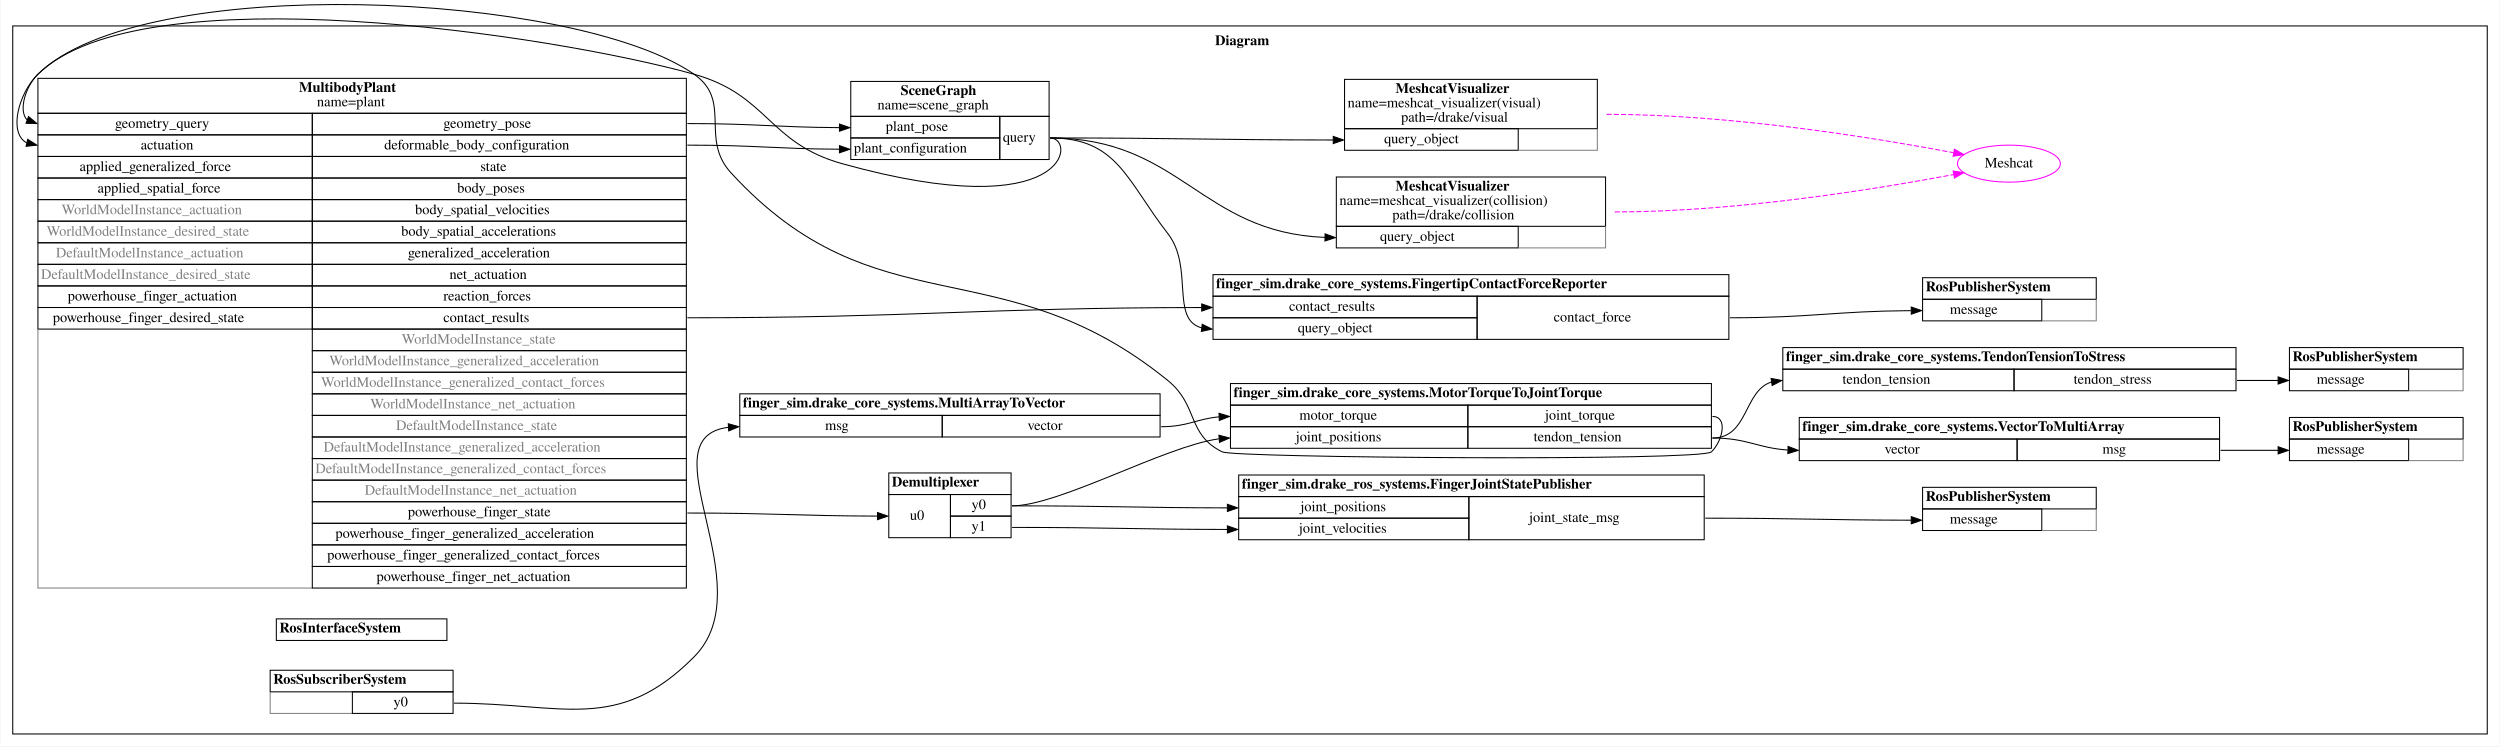
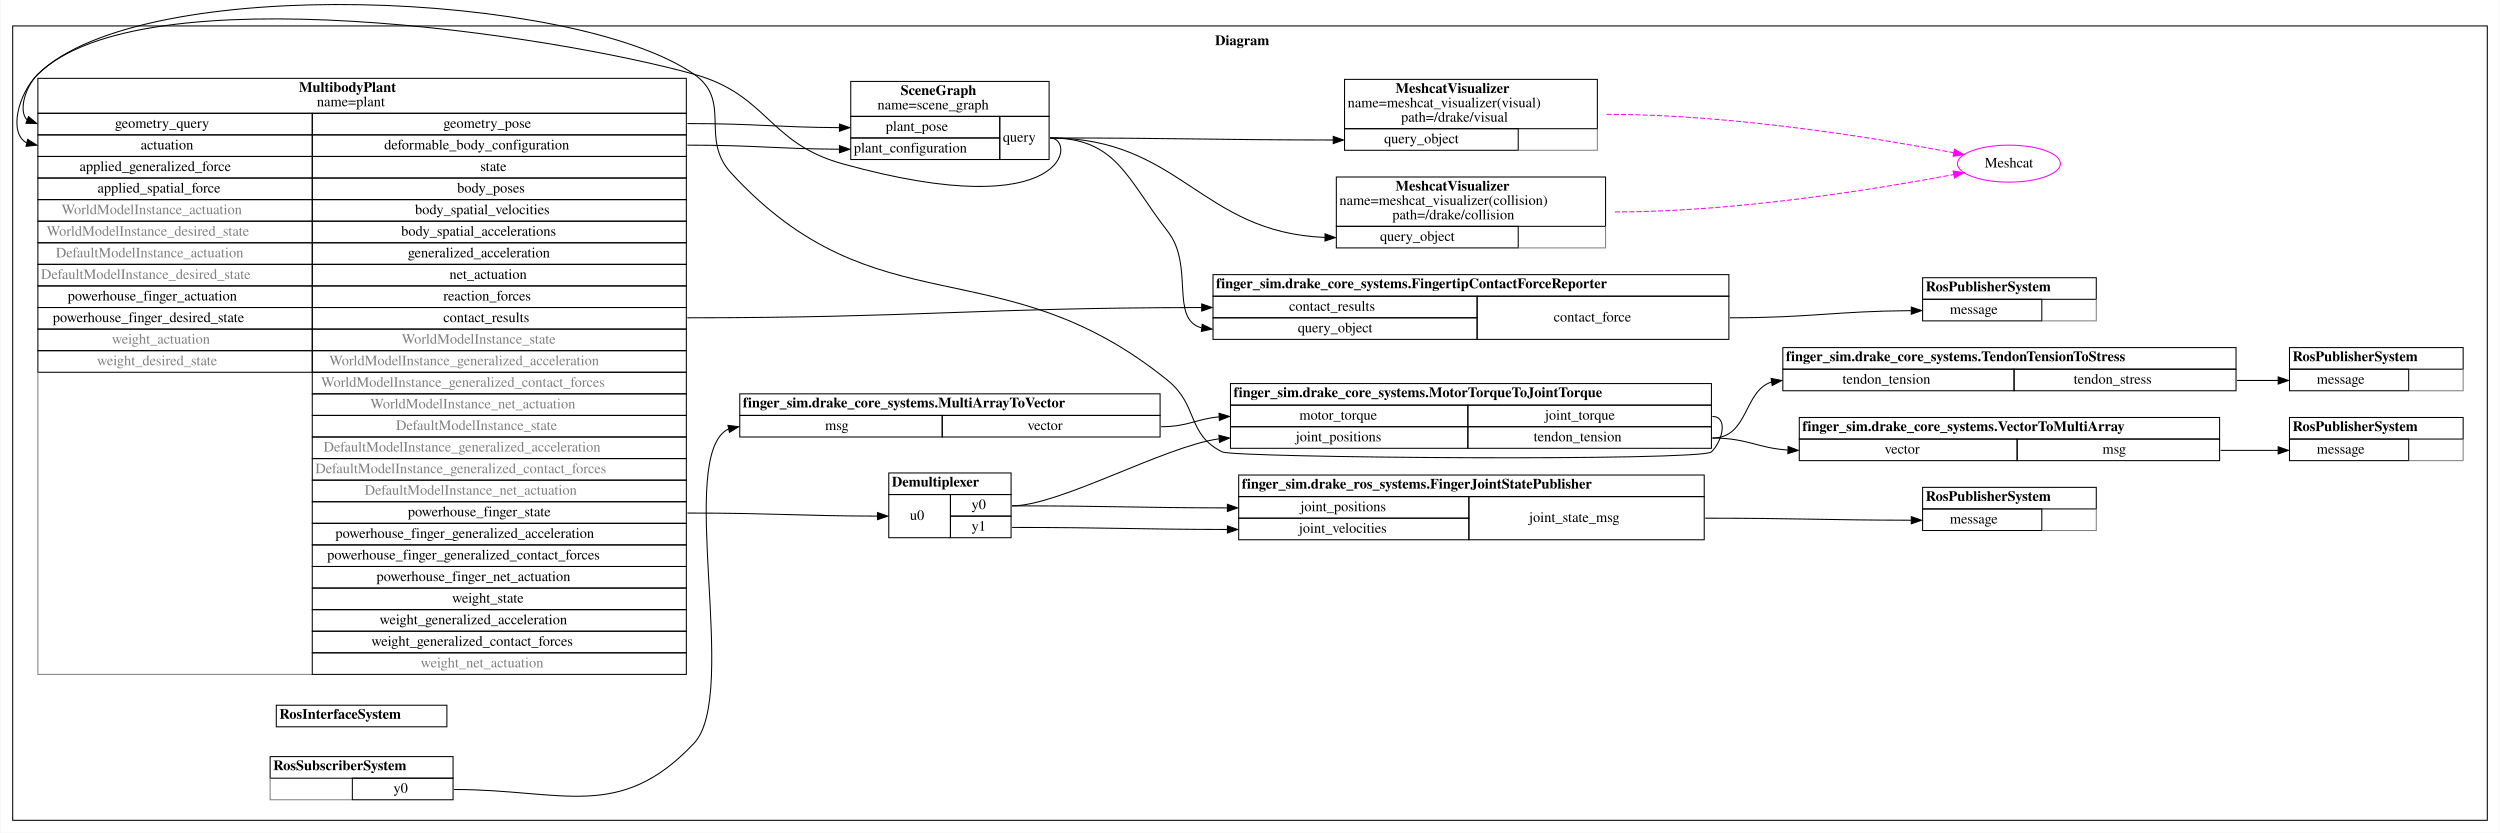
- <svg xmlns="http://www.w3.org/2000/svg" width="2432pt" height="726pt" viewBox="0.00 0.00 2432.00 726.24">
-   <g id="graph0" class="graph" transform="scale(1 1) rotate(0) translate(4 722.24)">
-     <polygon fill="white" stroke="transparent" points="-4,4 -4,-722.24 2428,-722.24 2428,4 -4,4" />
+ <svg xmlns="http://www.w3.org/2000/svg" width="2432pt" height="810pt" viewBox="0.00 0.00 2432.00 810.24">
+   <g id="graph0" class="graph" transform="scale(1 1) rotate(0) translate(4 806.24)">
+     <polygon fill="white" stroke="transparent" points="-4,4 -4,-806.24 2428,-806.24 2428,4 -4,4" />
    <g id="clust1" class="cluster">
-       <polygon fill="none" stroke="black" points="8,-8 8,-697 2416,-697 2416,-8 8,-8" />
-       <text text-anchor="start" x="1178" y="-678.3" font-family="Times,serif" font-weight="bold" font-size="14.00">Diagram</text>
+       <polygon fill="none" stroke="black" points="8,-8 8,-781 2416,-781 2416,-8 8,-8" />
+       <text text-anchor="start" x="1178" y="-762.3" font-family="Times,serif" font-weight="bold" font-size="14.00">Diagram</text>
    </g>
    <g id="clust2" class="cluster">
-       <polygon fill="none" stroke="white" points="16,-16 16,-658 2408,-658 2408,-16 16,-16" />
+       <polygon fill="none" stroke="white" points="16,-16 16,-742 2408,-742 2408,-16 16,-16" />
    </g>
    <g id="node1" class="node">
-       <polygon fill="none" stroke="black" points="32.5,-612 32.5,-646 663.5,-646 663.5,-612 32.5,-612" />
-       <text text-anchor="start" x="286.5" y="-632.8" font-family="Times,serif" font-weight="bold" font-size="14.00">MultibodyPlant</text>
-       <text text-anchor="start" x="304" y="-618.8" font-family="Times,serif" font-size="14.00">name=plant</text>
+       <polygon fill="none" stroke="black" points="32.5,-696 32.5,-730 663.5,-730 663.5,-696 32.5,-696" />
+       <text text-anchor="start" x="286.5" y="-716.8" font-family="Times,serif" font-weight="bold" font-size="14.00">MultibodyPlant</text>
+       <text text-anchor="start" x="304" y="-702.8" font-family="Times,serif" font-size="14.00">name=plant</text>
+       <polygon fill="none" stroke="black" points="32.5,-675 32.5,-696 299.5,-696 299.5,-675 32.5,-675" />
+       <text text-anchor="start" x="107.5" y="-681.8" font-family="Times,serif" font-size="14.00">geometry_query</text>
+       <polygon fill="none" stroke="black" points="299.5,-675 299.5,-696 663.5,-696 663.5,-675 299.5,-675" />
+       <text text-anchor="start" x="427" y="-681.8" font-family="Times,serif" font-size="14.00">geometry_pose</text>
+       <polygon fill="none" stroke="black" points="32.5,-654 32.5,-675 299.5,-675 299.5,-654 32.5,-654" />
+       <text text-anchor="start" x="132.5" y="-660.8" font-family="Times,serif" font-size="14.00">actuation</text>
+       <polygon fill="none" stroke="black" points="299.5,-654 299.5,-675 663.5,-675 663.5,-654 299.5,-654" />
+       <text text-anchor="start" x="369.5" y="-660.8" font-family="Times,serif" font-size="14.00">deformable_body_configuration</text>
+       <polygon fill="none" stroke="black" points="32.5,-633 32.5,-654 299.5,-654 299.5,-633 32.5,-633" />
+       <text text-anchor="start" x="73" y="-639.8" font-family="Times,serif" font-size="14.00">applied_generalized_force</text>
+       <polygon fill="none" stroke="black" points="299.5,-633 299.5,-654 663.5,-654 663.5,-633 299.5,-633" />
+       <text text-anchor="start" x="463" y="-639.8" font-family="Times,serif" font-size="14.00">state</text>
+       <polygon fill="none" stroke="black" points="32.5,-612 32.5,-633 299.5,-633 299.5,-612 32.5,-612" />
+       <text text-anchor="start" x="90.5" y="-618.8" font-family="Times,serif" font-size="14.00">applied_spatial_force</text>
+       <polygon fill="none" stroke="black" points="299.5,-612 299.5,-633 663.5,-633 663.5,-612 299.5,-612" />
+       <text text-anchor="start" x="440.5" y="-618.8" font-family="Times,serif" font-size="14.00">body_poses</text>
      <polygon fill="none" stroke="black" points="32.5,-591 32.5,-612 299.5,-612 299.5,-591 32.5,-591" />
-       <text text-anchor="start" x="107.5" y="-597.8" font-family="Times,serif" font-size="14.00">geometry_query</text>
+       <text text-anchor="start" x="55.5" y="-597.8" font-family="Times,serif" font-size="14.00" fill="grey">WorldModelInstance_actuation</text>
      <polygon fill="none" stroke="black" points="299.5,-591 299.5,-612 663.5,-612 663.5,-591 299.5,-591" />
-       <text text-anchor="start" x="427" y="-597.8" font-family="Times,serif" font-size="14.00">geometry_pose</text>
+       <text text-anchor="start" x="399.5" y="-597.8" font-family="Times,serif" font-size="14.00">body_spatial_velocities</text>
      <polygon fill="none" stroke="black" points="32.5,-570 32.5,-591 299.5,-591 299.5,-570 32.5,-570" />
-       <text text-anchor="start" x="132.5" y="-576.8" font-family="Times,serif" font-size="14.00">actuation</text>
+       <text text-anchor="start" x="41" y="-576.8" font-family="Times,serif" font-size="14.00" fill="grey">WorldModelInstance_desired_state</text>
      <polygon fill="none" stroke="black" points="299.5,-570 299.5,-591 663.5,-591 663.5,-570 299.5,-570" />
-       <text text-anchor="start" x="369.5" y="-576.8" font-family="Times,serif" font-size="14.00">deformable_body_configuration</text>
+       <text text-anchor="start" x="386" y="-576.8" font-family="Times,serif" font-size="14.00">body_spatial_accelerations</text>
      <polygon fill="none" stroke="black" points="32.5,-549 32.5,-570 299.5,-570 299.5,-549 32.5,-549" />
-       <text text-anchor="start" x="73" y="-555.8" font-family="Times,serif" font-size="14.00">applied_generalized_force</text>
+       <text text-anchor="start" x="50" y="-555.8" font-family="Times,serif" font-size="14.00" fill="grey">DefaultModelInstance_actuation</text>
      <polygon fill="none" stroke="black" points="299.5,-549 299.5,-570 663.5,-570 663.5,-549 299.5,-549" />
-       <text text-anchor="start" x="463" y="-555.8" font-family="Times,serif" font-size="14.00">state</text>
+       <text text-anchor="start" x="392.5" y="-555.8" font-family="Times,serif" font-size="14.00">generalized_acceleration</text>
      <polygon fill="none" stroke="black" points="32.5,-528 32.5,-549 299.5,-549 299.5,-528 32.5,-528" />
-       <text text-anchor="start" x="90.5" y="-534.8" font-family="Times,serif" font-size="14.00">applied_spatial_force</text>
+       <text text-anchor="start" x="35.5" y="-534.8" font-family="Times,serif" font-size="14.00" fill="grey">DefaultModelInstance_desired_state</text>
      <polygon fill="none" stroke="black" points="299.5,-528 299.5,-549 663.5,-549 663.5,-528 299.5,-528" />
-       <text text-anchor="start" x="440.5" y="-534.8" font-family="Times,serif" font-size="14.00">body_poses</text>
+       <text text-anchor="start" x="433" y="-534.8" font-family="Times,serif" font-size="14.00">net_actuation</text>
      <polygon fill="none" stroke="black" points="32.5,-507 32.5,-528 299.5,-528 299.5,-507 32.5,-507" />
-       <text text-anchor="start" x="55.5" y="-513.8" font-family="Times,serif" font-size="14.00" fill="grey">WorldModelInstance_actuation</text>
+       <text text-anchor="start" x="61.5" y="-513.8" font-family="Times,serif" font-size="14.00">powerhouse_finger_actuation</text>
      <polygon fill="none" stroke="black" points="299.5,-507 299.5,-528 663.5,-528 663.5,-507 299.5,-507" />
-       <text text-anchor="start" x="399.5" y="-513.8" font-family="Times,serif" font-size="14.00">body_spatial_velocities</text>
+       <text text-anchor="start" x="427" y="-513.8" font-family="Times,serif" font-size="14.00">reaction_forces</text>
      <polygon fill="none" stroke="black" points="32.5,-486 32.5,-507 299.5,-507 299.5,-486 32.5,-486" />
-       <text text-anchor="start" x="41" y="-492.8" font-family="Times,serif" font-size="14.00" fill="grey">WorldModelInstance_desired_state</text>
+       <text text-anchor="start" x="47" y="-492.8" font-family="Times,serif" font-size="14.00">powerhouse_finger_desired_state</text>
      <polygon fill="none" stroke="black" points="299.5,-486 299.5,-507 663.5,-507 663.5,-486 299.5,-486" />
-       <text text-anchor="start" x="386" y="-492.8" font-family="Times,serif" font-size="14.00">body_spatial_accelerations</text>
+       <text text-anchor="start" x="427" y="-492.8" font-family="Times,serif" font-size="14.00">contact_results</text>
      <polygon fill="none" stroke="black" points="32.5,-465 32.5,-486 299.5,-486 299.5,-465 32.5,-465" />
-       <text text-anchor="start" x="50" y="-471.8" font-family="Times,serif" font-size="14.00" fill="grey">DefaultModelInstance_actuation</text>
+       <text text-anchor="start" x="104.5" y="-471.8" font-family="Times,serif" font-size="14.00" fill="grey">weight_actuation</text>
      <polygon fill="none" stroke="black" points="299.5,-465 299.5,-486 663.5,-486 663.5,-465 299.5,-465" />
-       <text text-anchor="start" x="392.5" y="-471.8" font-family="Times,serif" font-size="14.00">generalized_acceleration</text>
+       <text text-anchor="start" x="386.5" y="-471.8" font-family="Times,serif" font-size="14.00" fill="grey">WorldModelInstance_state</text>
      <polygon fill="none" stroke="black" points="32.5,-444 32.5,-465 299.5,-465 299.5,-444 32.5,-444" />
-       <text text-anchor="start" x="35.5" y="-450.8" font-family="Times,serif" font-size="14.00" fill="grey">DefaultModelInstance_desired_state</text>
+       <text text-anchor="start" x="90" y="-450.8" font-family="Times,serif" font-size="14.00" fill="grey">weight_desired_state</text>
      <polygon fill="none" stroke="black" points="299.5,-444 299.5,-465 663.5,-465 663.5,-444 299.5,-444" />
-       <text text-anchor="start" x="433" y="-450.8" font-family="Times,serif" font-size="14.00">net_actuation</text>
-       <polygon fill="none" stroke="black" points="32.5,-423 32.5,-444 299.5,-444 299.5,-423 32.5,-423" />
-       <text text-anchor="start" x="61.5" y="-429.8" font-family="Times,serif" font-size="14.00">powerhouse_finger_actuation</text>
+       <text text-anchor="start" x="316" y="-450.8" font-family="Times,serif" font-size="14.00" fill="grey">WorldModelInstance_generalized_acceleration</text>
+       <polyline fill="none" stroke="grey" points="32.5,-444 32.5,-150 299.5,-150 " />
      <polygon fill="none" stroke="black" points="299.5,-423 299.5,-444 663.5,-444 663.5,-423 299.5,-423" />
-       <text text-anchor="start" x="427" y="-429.8" font-family="Times,serif" font-size="14.00">reaction_forces</text>
-       <polygon fill="none" stroke="black" points="32.5,-402 32.5,-423 299.5,-423 299.5,-402 32.5,-402" />
-       <text text-anchor="start" x="47" y="-408.8" font-family="Times,serif" font-size="14.00">powerhouse_finger_desired_state</text>
+       <text text-anchor="start" x="308" y="-429.8" font-family="Times,serif" font-size="14.00" fill="grey">WorldModelInstance_generalized_contact_forces</text>
      <polygon fill="none" stroke="black" points="299.5,-402 299.5,-423 663.5,-423 663.5,-402 299.5,-402" />
-       <text text-anchor="start" x="427" y="-408.8" font-family="Times,serif" font-size="14.00">contact_results</text>
-       <polyline fill="none" stroke="grey" points="32.5,-402 32.5,-150 299.5,-150 " />
+       <text text-anchor="start" x="356" y="-408.8" font-family="Times,serif" font-size="14.00" fill="grey">WorldModelInstance_net_actuation</text>
      <polygon fill="none" stroke="black" points="299.5,-381 299.5,-402 663.5,-402 663.5,-381 299.5,-381" />
-       <text text-anchor="start" x="386.5" y="-387.8" font-family="Times,serif" font-size="14.00" fill="grey">WorldModelInstance_state</text>
+       <text text-anchor="start" x="381" y="-387.8" font-family="Times,serif" font-size="14.00" fill="grey">DefaultModelInstance_state</text>
      <polygon fill="none" stroke="black" points="299.5,-360 299.5,-381 663.5,-381 663.5,-360 299.5,-360" />
-       <text text-anchor="start" x="316" y="-366.8" font-family="Times,serif" font-size="14.00" fill="grey">WorldModelInstance_generalized_acceleration</text>
+       <text text-anchor="start" x="310.5" y="-366.8" font-family="Times,serif" font-size="14.00" fill="grey">DefaultModelInstance_generalized_acceleration</text>
      <polygon fill="none" stroke="black" points="299.5,-339 299.5,-360 663.5,-360 663.5,-339 299.5,-339" />
-       <text text-anchor="start" x="308" y="-345.8" font-family="Times,serif" font-size="14.00" fill="grey">WorldModelInstance_generalized_contact_forces</text>
+       <text text-anchor="start" x="302.5" y="-345.8" font-family="Times,serif" font-size="14.00" fill="grey">DefaultModelInstance_generalized_contact_forces</text>
      <polygon fill="none" stroke="black" points="299.5,-318 299.5,-339 663.5,-339 663.5,-318 299.5,-318" />
-       <text text-anchor="start" x="356" y="-324.8" font-family="Times,serif" font-size="14.00" fill="grey">WorldModelInstance_net_actuation</text>
+       <text text-anchor="start" x="350.5" y="-324.8" font-family="Times,serif" font-size="14.00" fill="grey">DefaultModelInstance_net_actuation</text>
      <polygon fill="none" stroke="black" points="299.5,-297 299.5,-318 663.5,-318 663.5,-297 299.5,-297" />
-       <text text-anchor="start" x="381" y="-303.8" font-family="Times,serif" font-size="14.00" fill="grey">DefaultModelInstance_state</text>
+       <text text-anchor="start" x="392.5" y="-303.8" font-family="Times,serif" font-size="14.00">powerhouse_finger_state</text>
      <polygon fill="none" stroke="black" points="299.5,-276 299.5,-297 663.5,-297 663.5,-276 299.5,-276" />
-       <text text-anchor="start" x="310.5" y="-282.8" font-family="Times,serif" font-size="14.00" fill="grey">DefaultModelInstance_generalized_acceleration</text>
+       <text text-anchor="start" x="322" y="-282.8" font-family="Times,serif" font-size="14.00">powerhouse_finger_generalized_acceleration</text>
      <polygon fill="none" stroke="black" points="299.5,-255 299.5,-276 663.5,-276 663.5,-255 299.5,-255" />
-       <text text-anchor="start" x="302.5" y="-261.8" font-family="Times,serif" font-size="14.00" fill="grey">DefaultModelInstance_generalized_contact_forces</text>
+       <text text-anchor="start" x="314" y="-261.8" font-family="Times,serif" font-size="14.00">powerhouse_finger_generalized_contact_forces</text>
      <polygon fill="none" stroke="black" points="299.5,-234 299.5,-255 663.5,-255 663.5,-234 299.5,-234" />
-       <text text-anchor="start" x="350.5" y="-240.8" font-family="Times,serif" font-size="14.00" fill="grey">DefaultModelInstance_net_actuation</text>
+       <text text-anchor="start" x="362" y="-240.8" font-family="Times,serif" font-size="14.00">powerhouse_finger_net_actuation</text>
      <polygon fill="none" stroke="black" points="299.5,-213 299.5,-234 663.5,-234 663.5,-213 299.5,-213" />
-       <text text-anchor="start" x="392.5" y="-219.8" font-family="Times,serif" font-size="14.00">powerhouse_finger_state</text>
+       <text text-anchor="start" x="435.5" y="-219.8" font-family="Times,serif" font-size="14.00">weight_state</text>
      <polygon fill="none" stroke="black" points="299.5,-192 299.5,-213 663.5,-213 663.5,-192 299.5,-192" />
-       <text text-anchor="start" x="322" y="-198.8" font-family="Times,serif" font-size="14.00">powerhouse_finger_generalized_acceleration</text>
+       <text text-anchor="start" x="365" y="-198.8" font-family="Times,serif" font-size="14.00">weight_generalized_acceleration</text>
      <polygon fill="none" stroke="black" points="299.5,-171 299.5,-192 663.5,-192 663.5,-171 299.5,-171" />
-       <text text-anchor="start" x="314" y="-177.8" font-family="Times,serif" font-size="14.00">powerhouse_finger_generalized_contact_forces</text>
+       <text text-anchor="start" x="357" y="-177.8" font-family="Times,serif" font-size="14.00">weight_generalized_contact_forces</text>
      <polygon fill="none" stroke="black" points="299.5,-150 299.5,-171 663.5,-171 663.5,-150 299.5,-150" />
-       <text text-anchor="start" x="362" y="-156.8" font-family="Times,serif" font-size="14.00">powerhouse_finger_net_actuation</text>
+       <text text-anchor="start" x="405" y="-156.8" font-family="Times,serif" font-size="14.00" fill="grey">weight_net_actuation</text>
    </g>
    <g id="node2" class="node">
-       <polygon fill="none" stroke="black" points="823.5,-609 823.5,-643 1016.5,-643 1016.5,-609 823.5,-609" />
-       <text text-anchor="start" x="872" y="-629.8" font-family="Times,serif" font-weight="bold" font-size="14.00">SceneGraph</text>
-       <text text-anchor="start" x="849.5" y="-615.8" font-family="Times,serif" font-size="14.00">name=scene_graph</text>
-       <polygon fill="none" stroke="black" points="823.5,-588 823.5,-609 968.5,-609 968.5,-588 823.5,-588" />
-       <text text-anchor="start" x="857.5" y="-594.8" font-family="Times,serif" font-size="14.00">plant_pose</text>
-       <polygon fill="none" stroke="black" points="968.5,-567 968.5,-609 1016.5,-609 1016.5,-567 968.5,-567" />
-       <text text-anchor="start" x="971.5" y="-584.3" font-family="Times,serif" font-size="14.00">query</text>
-       <polygon fill="none" stroke="black" points="823.5,-567 823.5,-588 968.5,-588 968.5,-567 823.5,-567" />
-       <text text-anchor="start" x="826.5" y="-573.8" font-family="Times,serif" font-size="14.00">plant_configuration</text>
+       <polygon fill="none" stroke="black" points="823.5,-693 823.5,-727 1016.5,-727 1016.5,-693 823.5,-693" />
+       <text text-anchor="start" x="872" y="-713.8" font-family="Times,serif" font-weight="bold" font-size="14.00">SceneGraph</text>
+       <text text-anchor="start" x="849.5" y="-699.8" font-family="Times,serif" font-size="14.00">name=scene_graph</text>
+       <polygon fill="none" stroke="black" points="823.5,-672 823.5,-693 968.5,-693 968.5,-672 823.5,-672" />
+       <text text-anchor="start" x="857.5" y="-678.8" font-family="Times,serif" font-size="14.00">plant_pose</text>
+       <polygon fill="none" stroke="black" points="968.5,-651 968.5,-693 1016.5,-693 1016.5,-651 968.5,-651" />
+       <text text-anchor="start" x="971.5" y="-668.3" font-family="Times,serif" font-size="14.00">query</text>
+       <polygon fill="none" stroke="black" points="823.5,-651 823.5,-672 968.5,-672 968.5,-651 823.5,-651" />
+       <text text-anchor="start" x="826.5" y="-657.8" font-family="Times,serif" font-size="14.00">plant_configuration</text>
+     </g>
+     <g id="edge5" class="edge">
+       <path fill="none" stroke="black" d="M664.5,-686C731.18,-686 750.34,-682.4 812.19,-682.03" />
+       <polygon fill="black" stroke="black" points="812.51,-685.53 822.5,-682 812.49,-678.53 812.51,-685.53" />
    </g>
    <g id="edge6" class="edge">
-       <path fill="none" stroke="black" d="M664.5,-602C731.18,-602 750.34,-598.4 812.19,-598.03" />
-       <polygon fill="black" stroke="black" points="812.51,-601.53 822.5,-598 812.49,-594.53 812.51,-601.53" />
-     </g>
-     <g id="edge7" class="edge">
-       <path fill="none" stroke="black" d="M664.5,-581C731.18,-581 750.34,-577.4 812.19,-577.03" />
-       <polygon fill="black" stroke="black" points="812.51,-580.53 822.5,-577 812.49,-573.53 812.51,-580.53" />
+       <path fill="none" stroke="black" d="M664.5,-665C731.18,-665 750.34,-661.4 812.19,-661.03" />
+       <polygon fill="black" stroke="black" points="812.51,-664.53 822.5,-661 812.49,-657.53 812.51,-664.53" />
    </g>
    <g id="node8" class="node">
-       <polygon fill="none" stroke="black" points="860.5,-241 860.5,-262 979.5,-262 979.5,-241 860.5,-241" />
-       <text text-anchor="start" x="863.5" y="-248.8" font-family="Times,serif" font-weight="bold" font-size="14.00">Demultiplexer</text>
-       <polygon fill="none" stroke="black" points="860.5,-199 860.5,-241 920.5,-241 920.5,-199 860.5,-199" />
-       <text text-anchor="start" x="881" y="-216.3" font-family="Times,serif" font-size="14.00">u0</text>
-       <polygon fill="none" stroke="black" points="920.5,-220 920.5,-241 979.5,-241 979.5,-220 920.5,-220" />
-       <text text-anchor="start" x="941" y="-226.8" font-family="Times,serif" font-size="14.00">y0</text>
-       <polygon fill="none" stroke="black" points="920.5,-199 920.5,-220 979.5,-220 979.5,-199 920.5,-199" />
-       <text text-anchor="start" x="941" y="-205.8" font-family="Times,serif" font-size="14.00">y1</text>
+       <polygon fill="none" stroke="black" points="860.5,-325 860.5,-346 979.5,-346 979.5,-325 860.5,-325" />
+       <text text-anchor="start" x="863.5" y="-332.8" font-family="Times,serif" font-weight="bold" font-size="14.00">Demultiplexer</text>
+       <polygon fill="none" stroke="black" points="860.5,-283 860.5,-325 920.5,-325 920.5,-283 860.5,-283" />
+       <text text-anchor="start" x="881" y="-300.3" font-family="Times,serif" font-size="14.00">u0</text>
+       <polygon fill="none" stroke="black" points="920.5,-304 920.5,-325 979.5,-325 979.5,-304 920.5,-304" />
+       <text text-anchor="start" x="941" y="-310.8" font-family="Times,serif" font-size="14.00">y0</text>
+       <polygon fill="none" stroke="black" points="920.5,-283 920.5,-304 979.5,-304 979.5,-283 920.5,-283" />
+       <text text-anchor="start" x="941" y="-289.8" font-family="Times,serif" font-size="14.00">y1</text>
    </g>
    <g id="edge11" class="edge">
-       <path fill="none" stroke="black" d="M664.5,-223C747.62,-223 770.94,-220.24 849.15,-220.01" />
-       <polygon fill="black" stroke="black" points="849.51,-223.51 859.5,-220 849.49,-216.51 849.51,-223.51" />
+       <path fill="none" stroke="black" d="M664.5,-307C747.62,-307 770.94,-304.24 849.15,-304.01" />
+       <polygon fill="black" stroke="black" points="849.51,-307.51 859.5,-304 849.49,-300.51 849.51,-307.51" />
    </g>
    <g id="node15" class="node">
-       <polygon fill="none" stroke="black" points="1176,-434 1176,-455 1678,-455 1678,-434 1176,-434" />
-       <text text-anchor="start" x="1179" y="-441.8" font-family="Times,serif" font-weight="bold" font-size="14.00">finger_sim.drake_core_systems.FingertipContactForceReporter</text>
-       <polygon fill="none" stroke="black" points="1176,-413 1176,-434 1433,-434 1433,-413 1176,-413" />
-       <text text-anchor="start" x="1250" y="-419.8" font-family="Times,serif" font-size="14.00">contact_results</text>
-       <polygon fill="none" stroke="black" points="1433,-392 1433,-434 1678,-434 1678,-392 1433,-392" />
-       <text text-anchor="start" x="1507.5" y="-409.3" font-family="Times,serif" font-size="14.00">contact_force</text>
-       <polygon fill="none" stroke="black" points="1176,-392 1176,-413 1433,-413 1433,-392 1176,-392" />
-       <text text-anchor="start" x="1258.5" y="-398.8" font-family="Times,serif" font-size="14.00">query_object</text>
-     </g>
-     <g id="edge18" class="edge">
-       <path fill="none" stroke="black" d="M664.5,-413C888,-413 946.31,-422.7 1164.81,-422.99" />
-       <polygon fill="black" stroke="black" points="1165,-426.49 1175,-423 1165,-419.49 1165,-426.49" />
-     </g>
-     <g id="edge4" class="edge">
-       <path fill="none" stroke="black" d="M1017.5,-588C1043.19,-588 1036.87,-501.18 815,-563 742.97,-583.07 743.03,-629.93 671,-650 534.32,-688.08 133.87,-749.28 32.5,-650 20.35,-638.1 13.38,-614.69 21.85,-605.66" />
-       <polygon fill="black" stroke="black" points="23.39,-608.82 31.5,-602 20.91,-602.28 23.39,-608.82" />
+       <polygon fill="none" stroke="black" points="1176,-518 1176,-539 1678,-539 1678,-518 1176,-518" />
+       <text text-anchor="start" x="1179" y="-525.8" font-family="Times,serif" font-weight="bold" font-size="14.00">finger_sim.drake_core_systems.FingertipContactForceReporter</text>
+       <polygon fill="none" stroke="black" points="1176,-497 1176,-518 1433,-518 1433,-497 1176,-497" />
+       <text text-anchor="start" x="1250" y="-503.8" font-family="Times,serif" font-size="14.00">contact_results</text>
+       <polygon fill="none" stroke="black" points="1433,-476 1433,-518 1678,-518 1678,-476 1433,-476" />
+       <text text-anchor="start" x="1507.5" y="-493.3" font-family="Times,serif" font-size="14.00">contact_force</text>
+       <polygon fill="none" stroke="black" points="1176,-476 1176,-497 1433,-497 1433,-476 1176,-476" />
+       <text text-anchor="start" x="1258.5" y="-482.8" font-family="Times,serif" font-size="14.00">query_object</text>
+     </g>
+     <g id="edge16" class="edge">
+       <path fill="none" stroke="black" d="M664.5,-497C888,-497 946.31,-506.7 1164.81,-506.99" />
+       <polygon fill="black" stroke="black" points="1165,-510.49 1175,-507 1165,-503.49 1165,-510.49" />
+     </g>
+     <g id="edge3" class="edge">
+       <path fill="none" stroke="black" d="M1017.5,-672C1043.19,-672 1036.87,-585.18 815,-647 742.97,-667.07 743.03,-713.93 671,-734 534.32,-772.08 133.87,-833.28 32.5,-734 20.35,-722.1 13.38,-698.69 21.85,-689.66" />
+       <polygon fill="black" stroke="black" points="23.39,-692.82 31.5,-686 20.91,-686.28 23.39,-692.82" />
    </g>
    <g id="node3" class="node">
-       <polygon fill="none" stroke="black" points="1304,-597 1304,-645 1550,-645 1550,-597 1304,-597" />
-       <text text-anchor="start" x="1353.5" y="-631.8" font-family="Times,serif" font-weight="bold" font-size="14.00">MeshcatVisualizer</text>
-       <text text-anchor="start" x="1307" y="-617.8" font-family="Times,serif" font-size="14.00">name=meshcat_visualizer(visual)</text>
-       <text text-anchor="start" x="1359" y="-603.8" font-family="Times,serif" font-size="14.00">path=/drake/visual</text>
-       <polygon fill="none" stroke="black" points="1304,-576 1304,-597 1473,-597 1473,-576 1304,-576" />
-       <text text-anchor="start" x="1342.5" y="-582.8" font-family="Times,serif" font-size="14.00">query_object</text>
-       <polyline fill="none" stroke="grey" points="1473,-576 1550,-576 1550,-597 " />
+       <polygon fill="none" stroke="black" points="1304,-681 1304,-729 1550,-729 1550,-681 1304,-681" />
+       <text text-anchor="start" x="1353.5" y="-715.8" font-family="Times,serif" font-weight="bold" font-size="14.00">MeshcatVisualizer</text>
+       <text text-anchor="start" x="1307" y="-701.8" font-family="Times,serif" font-size="14.00">name=meshcat_visualizer(visual)</text>
+       <text text-anchor="start" x="1359" y="-687.8" font-family="Times,serif" font-size="14.00">path=/drake/visual</text>
+       <polygon fill="none" stroke="black" points="1304,-660 1304,-681 1473,-681 1473,-660 1304,-660" />
+       <text text-anchor="start" x="1342.5" y="-666.8" font-family="Times,serif" font-size="14.00">query_object</text>
+       <polyline fill="none" stroke="grey" points="1473,-660 1550,-660 1550,-681 " />
+     </g>
+     <g id="edge9" class="edge">
+       <path fill="none" stroke="black" d="M1017.5,-672C1140.92,-672 1174.3,-670.11 1292.8,-670" />
+       <polygon fill="black" stroke="black" points="1293,-673.5 1303,-670 1293,-666.5 1293,-673.5" />
+     </g>
+     <g id="node5" class="node">
+       <polygon fill="none" stroke="black" points="1296,-586 1296,-634 1558,-634 1558,-586 1296,-586" />
+       <text text-anchor="start" x="1353.5" y="-620.8" font-family="Times,serif" font-weight="bold" font-size="14.00">MeshcatVisualizer</text>
+       <text text-anchor="start" x="1299" y="-606.8" font-family="Times,serif" font-size="14.00">name=meshcat_visualizer(collision)</text>
+       <text text-anchor="start" x="1350.5" y="-592.8" font-family="Times,serif" font-size="14.00">path=/drake/collision</text>
+       <polygon fill="none" stroke="black" points="1296,-565 1296,-586 1473,-586 1473,-565 1296,-565" />
+       <text text-anchor="start" x="1338.5" y="-571.8" font-family="Times,serif" font-size="14.00">query_object</text>
+       <polyline fill="none" stroke="grey" points="1473,-565 1558,-565 1558,-586 " />
    </g>
    <g id="edge10" class="edge">
-       <path fill="none" stroke="black" d="M1017.5,-588C1140.92,-588 1174.3,-586.11 1292.8,-586" />
-       <polygon fill="black" stroke="black" points="1293,-589.5 1303,-586 1293,-582.5 1293,-589.5" />
-     </g>
-     <g id="node5" class="node">
-       <polygon fill="none" stroke="black" points="1296,-502 1296,-550 1558,-550 1558,-502 1296,-502" />
-       <text text-anchor="start" x="1353.5" y="-536.8" font-family="Times,serif" font-weight="bold" font-size="14.00">MeshcatVisualizer</text>
-       <text text-anchor="start" x="1299" y="-522.8" font-family="Times,serif" font-size="14.00">name=meshcat_visualizer(collision)</text>
-       <text text-anchor="start" x="1350.5" y="-508.8" font-family="Times,serif" font-size="14.00">path=/drake/collision</text>
-       <polygon fill="none" stroke="black" points="1296,-481 1296,-502 1473,-502 1473,-481 1296,-481" />
-       <text text-anchor="start" x="1338.5" y="-487.8" font-family="Times,serif" font-size="14.00">query_object</text>
-       <polyline fill="none" stroke="grey" points="1473,-481 1558,-481 1558,-502 " />
-     </g>
-     <g id="edge3" class="edge">
-       <path fill="none" stroke="black" d="M1017.5,-588C1144.71,-588 1163.42,-496.05 1284.9,-491.2" />
-       <polygon fill="black" stroke="black" points="1285.07,-494.7 1295,-491 1284.93,-487.7 1285.07,-494.7" />
-     </g>
-     <g id="edge19" class="edge">
-       <path fill="none" stroke="black" d="M1017.5,-588C1083.06,-588 1091.76,-546.76 1132,-495 1157.55,-462.14 1134.27,-411.65 1164.86,-403.21" />
-       <polygon fill="black" stroke="black" points="1165.49,-406.66 1175,-402 1164.65,-399.71 1165.49,-406.66" />
+       <path fill="none" stroke="black" d="M1017.5,-672C1144.71,-672 1163.42,-580.05 1284.9,-575.2" />
+       <polygon fill="black" stroke="black" points="1285.07,-578.7 1295,-575 1284.93,-571.7 1285.07,-578.7" />
+     </g>
+     <g id="edge17" class="edge">
+       <path fill="none" stroke="black" d="M1017.5,-672C1082.5,-672 1092.04,-632.27 1132,-581 1158.05,-547.59 1133.68,-495.88 1164.7,-487.24" />
+       <polygon fill="black" stroke="black" points="1165.49,-490.67 1175,-486 1164.65,-483.72 1165.49,-490.67" />
    </g>
    <g id="node4" class="node">
-       <ellipse fill="none" stroke="magenta" cx="1950.5" cy="-563" rx="50.09" ry="18" />
-       <text text-anchor="middle" x="1950.5" y="-559.3" font-family="Times,serif" font-size="14.00">Meshcat</text>
+       <ellipse fill="none" stroke="magenta" cx="1950.5" cy="-647" rx="50.09" ry="18" />
+       <text text-anchor="middle" x="1950.5" y="-643.3" font-family="Times,serif" font-size="14.00">Meshcat</text>
    </g>
    <g id="edge1" class="edge">
-       <path fill="none" stroke="magenta" stroke-dasharray="5,2" d="M1559,-611C1680.5,-611 1821.7,-587.82 1896.55,-573.68" />
-       <polygon fill="magenta" stroke="magenta" points="1897.5,-577.06 1906.66,-571.75 1896.18,-570.19 1897.5,-577.06" />
+       <path fill="none" stroke="magenta" stroke-dasharray="5,2" d="M1559,-695C1680.5,-695 1821.7,-671.82 1896.55,-657.68" />
+       <polygon fill="magenta" stroke="magenta" points="1897.5,-661.06 1906.66,-655.75 1896.18,-654.19 1897.5,-661.06" />
    </g>
    <g id="edge2" class="edge">
-       <path fill="none" stroke="magenta" stroke-dasharray="5,2" d="M1567,-516C1685.53,-516 1823.2,-538.51 1896.75,-552.37" />
-       <polygon fill="magenta" stroke="magenta" points="1896.21,-555.84 1906.69,-554.27 1897.52,-548.96 1896.21,-555.84" />
+       <path fill="none" stroke="magenta" stroke-dasharray="5,2" d="M1567,-600C1685.53,-600 1823.2,-622.51 1896.75,-636.37" />
+       <polygon fill="magenta" stroke="magenta" points="1896.21,-639.84 1906.69,-638.27 1897.52,-632.96 1896.21,-639.84" />
    </g>
    <g id="node6" class="node">
      <polygon fill="none" stroke="black" points="264.5,-99 264.5,-120 430.5,-120 430.5,-99 264.5,-99" />
      <text text-anchor="start" x="267.5" y="-106.8" font-family="Times,serif" font-weight="bold" font-size="14.00">RosInterfaceSystem</text>
    </g>
    <g id="node7" class="node">
-       <polygon fill="none" stroke="black" points="1201,-239 1201,-260 1654,-260 1654,-239 1201,-239" />
-       <text text-anchor="start" x="1204" y="-246.8" font-family="Times,serif" font-weight="bold" font-size="14.00">finger_sim.drake_ros_systems.FingerJointStatePublisher</text>
-       <polygon fill="none" stroke="black" points="1201,-218 1201,-239 1425,-239 1425,-218 1201,-218" />
-       <text text-anchor="start" x="1261" y="-224.8" font-family="Times,serif" font-size="14.00">joint_positions</text>
-       <polygon fill="none" stroke="black" points="1425,-197 1425,-239 1654,-239 1654,-197 1425,-197" />
-       <text text-anchor="start" x="1483.5" y="-214.3" font-family="Times,serif" font-size="14.00">joint_state_msg</text>
-       <polygon fill="none" stroke="black" points="1201,-197 1201,-218 1425,-218 1425,-197 1201,-197" />
-       <text text-anchor="start" x="1259.5" y="-203.8" font-family="Times,serif" font-size="14.00">joint_velocities</text>
+       <polygon fill="none" stroke="black" points="1201,-323 1201,-344 1654,-344 1654,-323 1201,-323" />
+       <text text-anchor="start" x="1204" y="-330.8" font-family="Times,serif" font-weight="bold" font-size="14.00">finger_sim.drake_ros_systems.FingerJointStatePublisher</text>
+       <polygon fill="none" stroke="black" points="1201,-302 1201,-323 1425,-323 1425,-302 1201,-302" />
+       <text text-anchor="start" x="1261" y="-308.8" font-family="Times,serif" font-size="14.00">joint_positions</text>
+       <polygon fill="none" stroke="black" points="1425,-281 1425,-323 1654,-323 1654,-281 1425,-281" />
+       <text text-anchor="start" x="1483.5" y="-298.3" font-family="Times,serif" font-size="14.00">joint_state_msg</text>
+       <polygon fill="none" stroke="black" points="1201,-281 1201,-302 1425,-302 1425,-281 1201,-281" />
+       <text text-anchor="start" x="1259.5" y="-287.8" font-family="Times,serif" font-size="14.00">joint_velocities</text>
    </g>
    <g id="node9" class="node">
-       <polygon fill="none" stroke="black" points="1866.5,-227 1866.5,-248 2035.5,-248 2035.5,-227 1866.5,-227" />
-       <text text-anchor="start" x="1869.5" y="-234.8" font-family="Times,serif" font-weight="bold" font-size="14.00">RosPublisherSystem</text>
-       <polygon fill="none" stroke="black" points="1866.5,-206 1866.5,-227 1982.5,-227 1982.5,-206 1866.5,-206" />
-       <text text-anchor="start" x="1893" y="-212.8" font-family="Times,serif" font-size="14.00">message</text>
-       <polyline fill="none" stroke="grey" points="1982.5,-206 2035.5,-206 2035.5,-227 " />
-     </g>
-     <g id="edge12" class="edge">
-       <path fill="none" stroke="black" d="M1655,-218C1745.09,-218 1770.11,-216.15 1855.37,-216.01" />
-       <polygon fill="black" stroke="black" points="1855.5,-219.51 1865.5,-216 1855.5,-212.51 1855.5,-219.51" />
+       <polygon fill="none" stroke="black" points="1866.5,-311 1866.5,-332 2035.5,-332 2035.5,-311 1866.5,-311" />
+       <text text-anchor="start" x="1869.5" y="-318.8" font-family="Times,serif" font-weight="bold" font-size="14.00">RosPublisherSystem</text>
+       <polygon fill="none" stroke="black" points="1866.5,-290 1866.5,-311 1982.5,-311 1982.5,-290 1866.5,-290" />
+       <text text-anchor="start" x="1893" y="-296.8" font-family="Times,serif" font-size="14.00">message</text>
+       <polyline fill="none" stroke="grey" points="1982.5,-290 2035.5,-290 2035.5,-311 " />
+     </g>
+     <g id="edge21" class="edge">
+       <path fill="none" stroke="black" d="M1655,-302C1745.09,-302 1770.11,-300.15 1855.37,-300.01" />
+       <polygon fill="black" stroke="black" points="1855.5,-303.51 1865.5,-300 1855.5,-296.51 1855.5,-303.51" />
+     </g>
+     <g id="edge7" class="edge">
+       <path fill="none" stroke="black" d="M980.5,-314C1074.63,-314 1100.64,-312.14 1189.98,-312.01" />
+       <polygon fill="black" stroke="black" points="1190,-315.51 1200,-312 1190,-308.51 1190,-315.51" />
    </g>
    <g id="edge8" class="edge">
-       <path fill="none" stroke="black" d="M980.5,-230C1074.63,-230 1100.64,-228.14 1189.98,-228.01" />
-       <polygon fill="black" stroke="black" points="1190,-231.51 1200,-228 1190,-224.51 1190,-231.51" />
-     </g>
-     <g id="edge9" class="edge">
-       <path fill="none" stroke="black" d="M980.5,-209C1074.63,-209 1100.64,-207.14 1189.98,-207.01" />
-       <polygon fill="black" stroke="black" points="1190,-210.51 1200,-207 1190,-203.51 1190,-210.51" />
+       <path fill="none" stroke="black" d="M980.5,-293C1074.63,-293 1100.64,-291.14 1189.98,-291.01" />
+       <polygon fill="black" stroke="black" points="1190,-294.51 1200,-291 1190,-287.51 1190,-294.51" />
    </g>
    <g id="node12" class="node">
-       <polygon fill="none" stroke="black" points="1193,-328 1193,-349 1661,-349 1661,-328 1193,-328" />
-       <text text-anchor="start" x="1196" y="-335.8" font-family="Times,serif" font-weight="bold" font-size="14.00">finger_sim.drake_core_systems.MotorTorqueToJointTorque</text>
-       <polygon fill="none" stroke="black" points="1193,-307 1193,-328 1424,-328 1424,-307 1193,-307" />
-       <text text-anchor="start" x="1260" y="-313.8" font-family="Times,serif" font-size="14.00">motor_torque</text>
-       <polygon fill="none" stroke="black" points="1424,-307 1424,-328 1661,-328 1661,-307 1424,-307" />
-       <text text-anchor="start" x="1499" y="-313.8" font-family="Times,serif" font-size="14.00">joint_torque</text>
-       <polygon fill="none" stroke="black" points="1193,-286 1193,-307 1424,-307 1424,-286 1193,-286" />
-       <text text-anchor="start" x="1256.5" y="-292.8" font-family="Times,serif" font-size="14.00">joint_positions</text>
-       <polygon fill="none" stroke="black" points="1424,-286 1424,-307 1661,-307 1661,-286 1424,-286" />
-       <text text-anchor="start" x="1488" y="-292.8" font-family="Times,serif" font-size="14.00">tendon_tension</text>
-     </g>
-     <g id="edge15" class="edge">
-       <path fill="none" stroke="black" d="M980.5,-230C1026.56,-230 1128.46,-287.77 1181.72,-295.21" />
-       <polygon fill="black" stroke="black" points="1181.76,-298.73 1192,-296 1182.3,-291.75 1181.76,-298.73" />
+       <polygon fill="none" stroke="black" points="1193,-412 1193,-433 1661,-433 1661,-412 1193,-412" />
+       <text text-anchor="start" x="1196" y="-419.8" font-family="Times,serif" font-weight="bold" font-size="14.00">finger_sim.drake_core_systems.MotorTorqueToJointTorque</text>
+       <polygon fill="none" stroke="black" points="1193,-391 1193,-412 1424,-412 1424,-391 1193,-391" />
+       <text text-anchor="start" x="1260" y="-397.8" font-family="Times,serif" font-size="14.00">motor_torque</text>
+       <polygon fill="none" stroke="black" points="1424,-391 1424,-412 1661,-412 1661,-391 1424,-391" />
+       <text text-anchor="start" x="1499" y="-397.8" font-family="Times,serif" font-size="14.00">joint_torque</text>
+       <polygon fill="none" stroke="black" points="1193,-370 1193,-391 1424,-391 1424,-370 1193,-370" />
+       <text text-anchor="start" x="1256.5" y="-376.8" font-family="Times,serif" font-size="14.00">joint_positions</text>
+       <polygon fill="none" stroke="black" points="1424,-370 1424,-391 1661,-391 1661,-370 1424,-370" />
+       <text text-anchor="start" x="1488" y="-376.8" font-family="Times,serif" font-size="14.00">tendon_tension</text>
+     </g>
+     <g id="edge13" class="edge">
+       <path fill="none" stroke="black" d="M980.5,-314C1026.56,-314 1128.46,-371.77 1181.72,-379.21" />
+       <polygon fill="black" stroke="black" points="1181.76,-382.73 1192,-380 1182.3,-375.75 1181.76,-382.73" />
    </g>
    <g id="node10" class="node">
      <polygon fill="none" stroke="black" points="258.5,-49 258.5,-70 436.5,-70 436.5,-49 258.5,-49" />
      <text text-anchor="start" x="261.5" y="-56.8" font-family="Times,serif" font-weight="bold" font-size="14.00">RosSubscriberSystem</text>
      <polyline fill="none" stroke="grey" points="258.5,-49 258.5,-28 338.5,-28 " />
      <polygon fill="none" stroke="black" points="338.5,-28 338.5,-49 436.5,-49 436.5,-28 338.5,-28" />
      <text text-anchor="start" x="378.5" y="-34.8" font-family="Times,serif" font-size="14.00">y0</text>
    </g>
    <g id="node11" class="node">
-       <polygon fill="none" stroke="black" points="715.5,-318 715.5,-339 1124.5,-339 1124.5,-318 715.5,-318" />
-       <text text-anchor="start" x="718.5" y="-325.8" font-family="Times,serif" font-weight="bold" font-size="14.00">finger_sim.drake_core_systems.MultiArrayToVector</text>
-       <polygon fill="none" stroke="black" points="715.5,-297 715.5,-318 912.5,-318 912.5,-297 715.5,-297" />
-       <text text-anchor="start" x="798.5" y="-303.8" font-family="Times,serif" font-size="14.00">msg</text>
-       <polygon fill="none" stroke="black" points="912.5,-297 912.5,-318 1124.5,-318 1124.5,-297 912.5,-297" />
-       <text text-anchor="start" x="995.5" y="-303.8" font-family="Times,serif" font-size="14.00">vector</text>
-     </g>
-     <g id="edge13" class="edge">
-       <path fill="none" stroke="black" d="M437.5,-38C543.19,-38 596.49,-8.04 671,-83 739.84,-152.26 622.41,-295.82 704.14,-306.38" />
-       <polygon fill="black" stroke="black" points="704.31,-309.9 714.5,-307 704.73,-302.91 704.31,-309.9" />
+       <polygon fill="none" stroke="black" points="715.5,-402 715.5,-423 1124.5,-423 1124.5,-402 715.5,-402" />
+       <text text-anchor="start" x="718.5" y="-409.8" font-family="Times,serif" font-weight="bold" font-size="14.00">finger_sim.drake_core_systems.MultiArrayToVector</text>
+       <polygon fill="none" stroke="black" points="715.5,-381 715.5,-402 912.5,-402 912.5,-381 715.5,-381" />
+       <text text-anchor="start" x="798.5" y="-387.8" font-family="Times,serif" font-size="14.00">msg</text>
+       <polygon fill="none" stroke="black" points="912.5,-381 912.5,-402 1124.5,-402 1124.5,-381 912.5,-381" />
+       <text text-anchor="start" x="995.5" y="-387.8" font-family="Times,serif" font-size="14.00">vector</text>
+     </g>
+     <g id="edge22" class="edge">
+       <path fill="none" stroke="black" d="M437.5,-38C543.19,-38 598.59,-6.02 671,-83 715.86,-130.69 652.74,-364.4 704.71,-388.92" />
+       <polygon fill="black" stroke="black" points="703.99,-392.34 714.5,-391 705.45,-385.5 703.99,-392.34" />
+     </g>
+     <g id="edge12" class="edge">
+       <path fill="none" stroke="black" d="M1125.5,-391C1151.65,-391 1160.07,-398.66 1181.79,-400.57" />
+       <polygon fill="black" stroke="black" points="1181.86,-404.08 1192,-401 1182.16,-397.08 1181.86,-404.08" />
+     </g>
+     <g id="edge4" class="edge">
+       <path fill="none" stroke="black" d="M1662,-401C1677.34,-401 1672,-377.19 1661,-366.5 1651.52,-357.29 1196.85,-360.63 1185,-366.5 1150.19,-383.73 1162.17,-411.53 1132,-436 969.58,-567.75 848.47,-483.97 707,-638 676.18,-671.56 708.45,-708.04 671,-734 554.38,-814.82 133.55,-833.6 32.5,-734 13.56,-715.33 3.65,-677.15 21.36,-667.34" />
+       <polygon fill="black" stroke="black" points="22.54,-670.66 31.5,-665 20.97,-663.84 22.54,-670.66" />
+     </g>
+     <g id="node13" class="node">
+       <polygon fill="none" stroke="black" points="1730.5,-447 1730.5,-468 2171.5,-468 2171.5,-447 1730.5,-447" />
+       <text text-anchor="start" x="1733.5" y="-454.8" font-family="Times,serif" font-weight="bold" font-size="14.00">finger_sim.drake_core_systems.TendonTensionToStress</text>
+       <polygon fill="none" stroke="black" points="1730.5,-426 1730.5,-447 1955.5,-447 1955.5,-426 1730.5,-426" />
+       <text text-anchor="start" x="1788.5" y="-432.8" font-family="Times,serif" font-size="14.00">tendon_tension</text>
+       <polygon fill="none" stroke="black" points="1955.5,-426 1955.5,-447 2171.5,-447 2171.5,-426 1955.5,-426" />
+       <text text-anchor="start" x="2013.5" y="-432.8" font-family="Times,serif" font-size="14.00">tendon_stress</text>
    </g>
    <g id="edge14" class="edge">
-       <path fill="none" stroke="black" d="M1125.5,-307C1151.65,-307 1160.07,-314.66 1181.79,-316.57" />
-       <polygon fill="black" stroke="black" points="1181.86,-320.08 1192,-317 1182.16,-313.08 1181.86,-320.08" />
-     </g>
-     <g id="edge5" class="edge">
-       <path fill="none" stroke="black" d="M1662,-317C1677.34,-317 1672,-293.19 1661,-282.5 1651.52,-273.29 1196.85,-276.63 1185,-282.5 1150.19,-299.73 1162.17,-327.53 1132,-352 969.58,-483.75 848.47,-399.97 707,-554 676.18,-587.56 708.45,-624.04 671,-650 554.38,-730.82 133.55,-749.6 32.5,-650 13.56,-631.33 3.65,-593.15 21.36,-583.34" />
-       <polygon fill="black" stroke="black" points="22.54,-586.66 31.5,-581 20.97,-579.84 22.54,-586.66" />
-     </g>
-     <g id="node13" class="node">
-       <polygon fill="none" stroke="black" points="1730.5,-363 1730.5,-384 2171.5,-384 2171.5,-363 1730.5,-363" />
-       <text text-anchor="start" x="1733.5" y="-370.8" font-family="Times,serif" font-weight="bold" font-size="14.00">finger_sim.drake_core_systems.TendonTensionToStress</text>
-       <polygon fill="none" stroke="black" points="1730.5,-342 1730.5,-363 1955.5,-363 1955.5,-342 1730.5,-342" />
-       <text text-anchor="start" x="1788.5" y="-348.8" font-family="Times,serif" font-size="14.00">tendon_tension</text>
-       <polygon fill="none" stroke="black" points="1955.5,-342 1955.5,-363 2171.5,-363 2171.5,-342 1955.5,-342" />
-       <text text-anchor="start" x="2013.5" y="-348.8" font-family="Times,serif" font-size="14.00">tendon_stress</text>
-     </g>
-     <g id="edge16" class="edge">
-       <path fill="none" stroke="black" d="M1662,-296C1697.17,-296 1692.09,-341.6 1719.4,-350.5" />
-       <polygon fill="black" stroke="black" points="1719.09,-353.99 1729.5,-352 1720.12,-347.07 1719.09,-353.99" />
+       <path fill="none" stroke="black" d="M1662,-380C1697.17,-380 1692.09,-425.6 1719.4,-434.5" />
+       <polygon fill="black" stroke="black" points="1719.09,-437.99 1729.5,-436 1720.12,-431.07 1719.09,-437.99" />
    </g>
    <g id="node14" class="node">
-       <polygon fill="none" stroke="black" points="1746.5,-295 1746.5,-316 2155.5,-316 2155.5,-295 1746.5,-295" />
-       <text text-anchor="start" x="1749.5" y="-302.8" font-family="Times,serif" font-weight="bold" font-size="14.00">finger_sim.drake_core_systems.VectorToMultiArray</text>
-       <polygon fill="none" stroke="black" points="1746.5,-274 1746.5,-295 1958.5,-295 1958.5,-274 1746.5,-274" />
-       <text text-anchor="start" x="1829.5" y="-280.8" font-family="Times,serif" font-size="14.00">vector</text>
-       <polygon fill="none" stroke="black" points="1958.5,-274 1958.5,-295 2155.5,-295 2155.5,-274 1958.5,-274" />
-       <text text-anchor="start" x="2041.5" y="-280.8" font-family="Times,serif" font-size="14.00">msg</text>
-     </g>
-     <g id="edge17" class="edge">
-       <path fill="none" stroke="black" d="M1662,-296C1695.83,-296 1706.07,-286.23 1735.29,-284.32" />
-       <polygon fill="black" stroke="black" points="1735.61,-287.81 1745.5,-284 1735.39,-280.82 1735.61,-287.81" />
+       <polygon fill="none" stroke="black" points="1746.5,-379 1746.5,-400 2155.5,-400 2155.5,-379 1746.5,-379" />
+       <text text-anchor="start" x="1749.5" y="-386.8" font-family="Times,serif" font-weight="bold" font-size="14.00">finger_sim.drake_core_systems.VectorToMultiArray</text>
+       <polygon fill="none" stroke="black" points="1746.5,-358 1746.5,-379 1958.5,-379 1958.5,-358 1746.5,-358" />
+       <text text-anchor="start" x="1829.5" y="-364.8" font-family="Times,serif" font-size="14.00">vector</text>
+       <polygon fill="none" stroke="black" points="1958.5,-358 1958.5,-379 2155.5,-379 2155.5,-358 1958.5,-358" />
+       <text text-anchor="start" x="2041.5" y="-364.8" font-family="Times,serif" font-size="14.00">msg</text>
+     </g>
+     <g id="edge15" class="edge">
+       <path fill="none" stroke="black" d="M1662,-380C1695.83,-380 1706.07,-370.23 1735.29,-368.32" />
+       <polygon fill="black" stroke="black" points="1735.61,-371.81 1745.5,-368 1735.39,-364.82 1735.61,-371.81" />
    </g>
    <g id="node16" class="node">
-       <polygon fill="none" stroke="black" points="2223.5,-363 2223.5,-384 2392.5,-384 2392.5,-363 2223.5,-363" />
-       <text text-anchor="start" x="2226.5" y="-370.8" font-family="Times,serif" font-weight="bold" font-size="14.00">RosPublisherSystem</text>
-       <polygon fill="none" stroke="black" points="2223.5,-342 2223.5,-363 2339.5,-363 2339.5,-342 2223.5,-342" />
-       <text text-anchor="start" x="2250" y="-348.8" font-family="Times,serif" font-size="14.00">message</text>
-       <polyline fill="none" stroke="grey" points="2339.5,-342 2392.5,-342 2392.5,-363 " />
+       <polygon fill="none" stroke="black" points="2223.5,-447 2223.5,-468 2392.5,-468 2392.5,-447 2223.5,-447" />
+       <text text-anchor="start" x="2226.5" y="-454.8" font-family="Times,serif" font-weight="bold" font-size="14.00">RosPublisherSystem</text>
+       <polygon fill="none" stroke="black" points="2223.5,-426 2223.5,-447 2339.5,-447 2339.5,-426 2223.5,-426" />
+       <text text-anchor="start" x="2250" y="-432.8" font-family="Times,serif" font-size="14.00">message</text>
+       <polyline fill="none" stroke="grey" points="2339.5,-426 2392.5,-426 2392.5,-447 " />
+     </g>
+     <g id="edge18" class="edge">
+       <path fill="none" stroke="black" d="M2172.5,-436C2190.9,-436 2197.88,-436 2212.35,-436" />
+       <polygon fill="black" stroke="black" points="2212.5,-439.5 2222.5,-436 2212.5,-432.5 2212.5,-439.5" />
+     </g>
+     <g id="node17" class="node">
+       <polygon fill="none" stroke="black" points="2223.5,-379 2223.5,-400 2392.5,-400 2392.5,-379 2223.5,-379" />
+       <text text-anchor="start" x="2226.5" y="-386.8" font-family="Times,serif" font-weight="bold" font-size="14.00">RosPublisherSystem</text>
+       <polygon fill="none" stroke="black" points="2223.5,-358 2223.5,-379 2339.5,-379 2339.5,-358 2223.5,-358" />
+       <text text-anchor="start" x="2250" y="-364.8" font-family="Times,serif" font-size="14.00">message</text>
+       <polyline fill="none" stroke="grey" points="2339.5,-358 2392.5,-358 2392.5,-379 " />
+     </g>
+     <g id="edge19" class="edge">
+       <path fill="none" stroke="black" d="M2156.5,-368C2182.17,-368 2190.99,-368 2212.45,-368" />
+       <polygon fill="black" stroke="black" points="2212.5,-371.5 2222.5,-368 2212.5,-364.5 2212.5,-371.5" />
+     </g>
+     <g id="node18" class="node">
+       <polygon fill="none" stroke="black" points="1866.5,-515 1866.5,-536 2035.5,-536 2035.5,-515 1866.5,-515" />
+       <text text-anchor="start" x="1869.5" y="-522.8" font-family="Times,serif" font-weight="bold" font-size="14.00">RosPublisherSystem</text>
+       <polygon fill="none" stroke="black" points="1866.5,-494 1866.5,-515 1982.5,-515 1982.5,-494 1866.5,-494" />
+       <text text-anchor="start" x="1893" y="-500.8" font-family="Times,serif" font-size="14.00">message</text>
+       <polyline fill="none" stroke="grey" points="1982.5,-494 2035.5,-494 2035.5,-515 " />
    </g>
    <g id="edge20" class="edge">
-       <path fill="none" stroke="black" d="M2172.5,-352C2190.9,-352 2197.88,-352 2212.35,-352" />
-       <polygon fill="black" stroke="black" points="2212.5,-355.5 2222.5,-352 2212.5,-348.5 2212.5,-355.5" />
-     </g>
-     <g id="node17" class="node">
-       <polygon fill="none" stroke="black" points="2223.5,-295 2223.5,-316 2392.5,-316 2392.5,-295 2223.5,-295" />
-       <text text-anchor="start" x="2226.5" y="-302.8" font-family="Times,serif" font-weight="bold" font-size="14.00">RosPublisherSystem</text>
-       <polygon fill="none" stroke="black" points="2223.5,-274 2223.5,-295 2339.5,-295 2339.5,-274 2223.5,-274" />
-       <text text-anchor="start" x="2250" y="-280.8" font-family="Times,serif" font-size="14.00">message</text>
-       <polyline fill="none" stroke="grey" points="2339.5,-274 2392.5,-274 2392.5,-295 " />
-     </g>
-     <g id="edge21" class="edge">
-       <path fill="none" stroke="black" d="M2156.5,-284C2182.17,-284 2190.99,-284 2212.45,-284" />
-       <polygon fill="black" stroke="black" points="2212.5,-287.5 2222.5,-284 2212.5,-280.5 2212.5,-287.5" />
-     </g>
-     <g id="node18" class="node">
-       <polygon fill="none" stroke="black" points="1866.5,-431 1866.5,-452 2035.5,-452 2035.5,-431 1866.5,-431" />
-       <text text-anchor="start" x="1869.5" y="-438.8" font-family="Times,serif" font-weight="bold" font-size="14.00">RosPublisherSystem</text>
-       <polygon fill="none" stroke="black" points="1866.5,-410 1866.5,-431 1982.5,-431 1982.5,-410 1866.5,-410" />
-       <text text-anchor="start" x="1893" y="-416.8" font-family="Times,serif" font-size="14.00">message</text>
-       <polyline fill="none" stroke="grey" points="1982.5,-410 2035.5,-410 2035.5,-431 " />
-     </g>
-     <g id="edge22" class="edge">
-       <path fill="none" stroke="black" d="M1679,-413C1758.38,-413 1780.67,-419.41 1855.14,-419.96" />
-       <polygon fill="black" stroke="black" points="1855.49,-423.46 1865.5,-420 1855.51,-416.46 1855.49,-423.46" />
+       <path fill="none" stroke="black" d="M1679,-497C1758.38,-497 1780.67,-503.41 1855.14,-503.96" />
+       <polygon fill="black" stroke="black" points="1855.49,-507.46 1865.5,-504 1855.51,-500.46 1855.49,-507.46" />
    </g>
  </g>
</svg>
